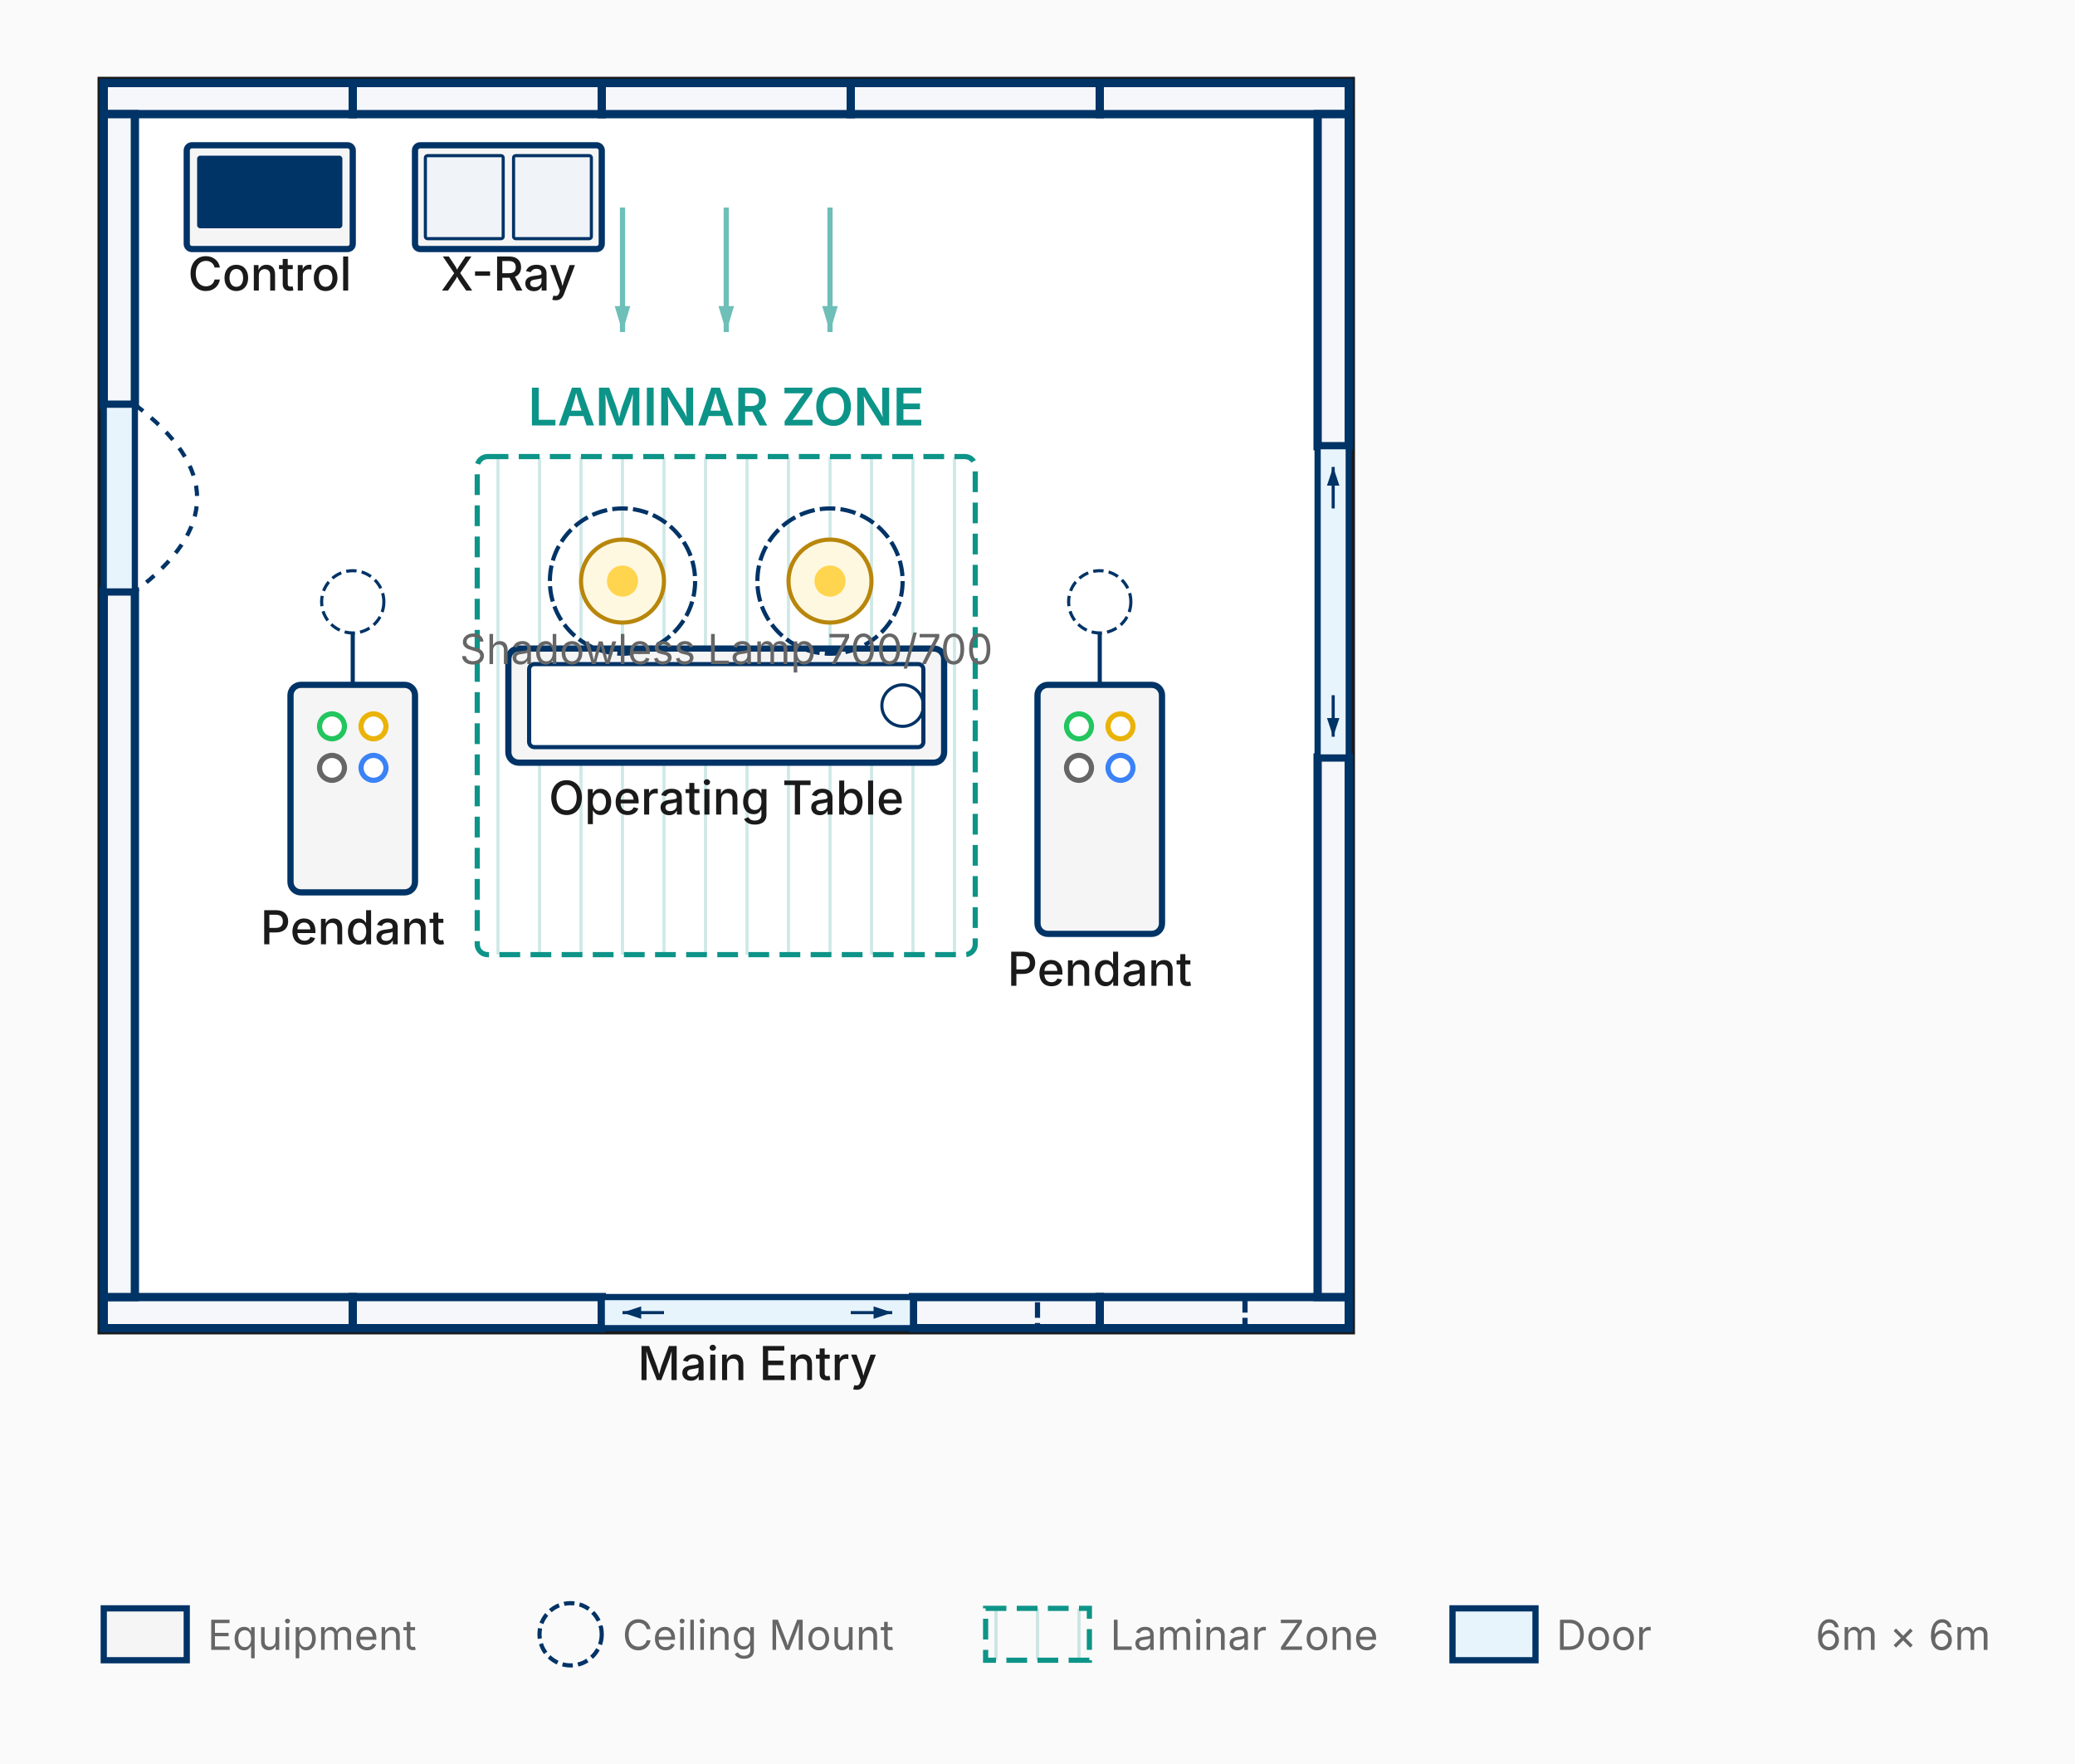
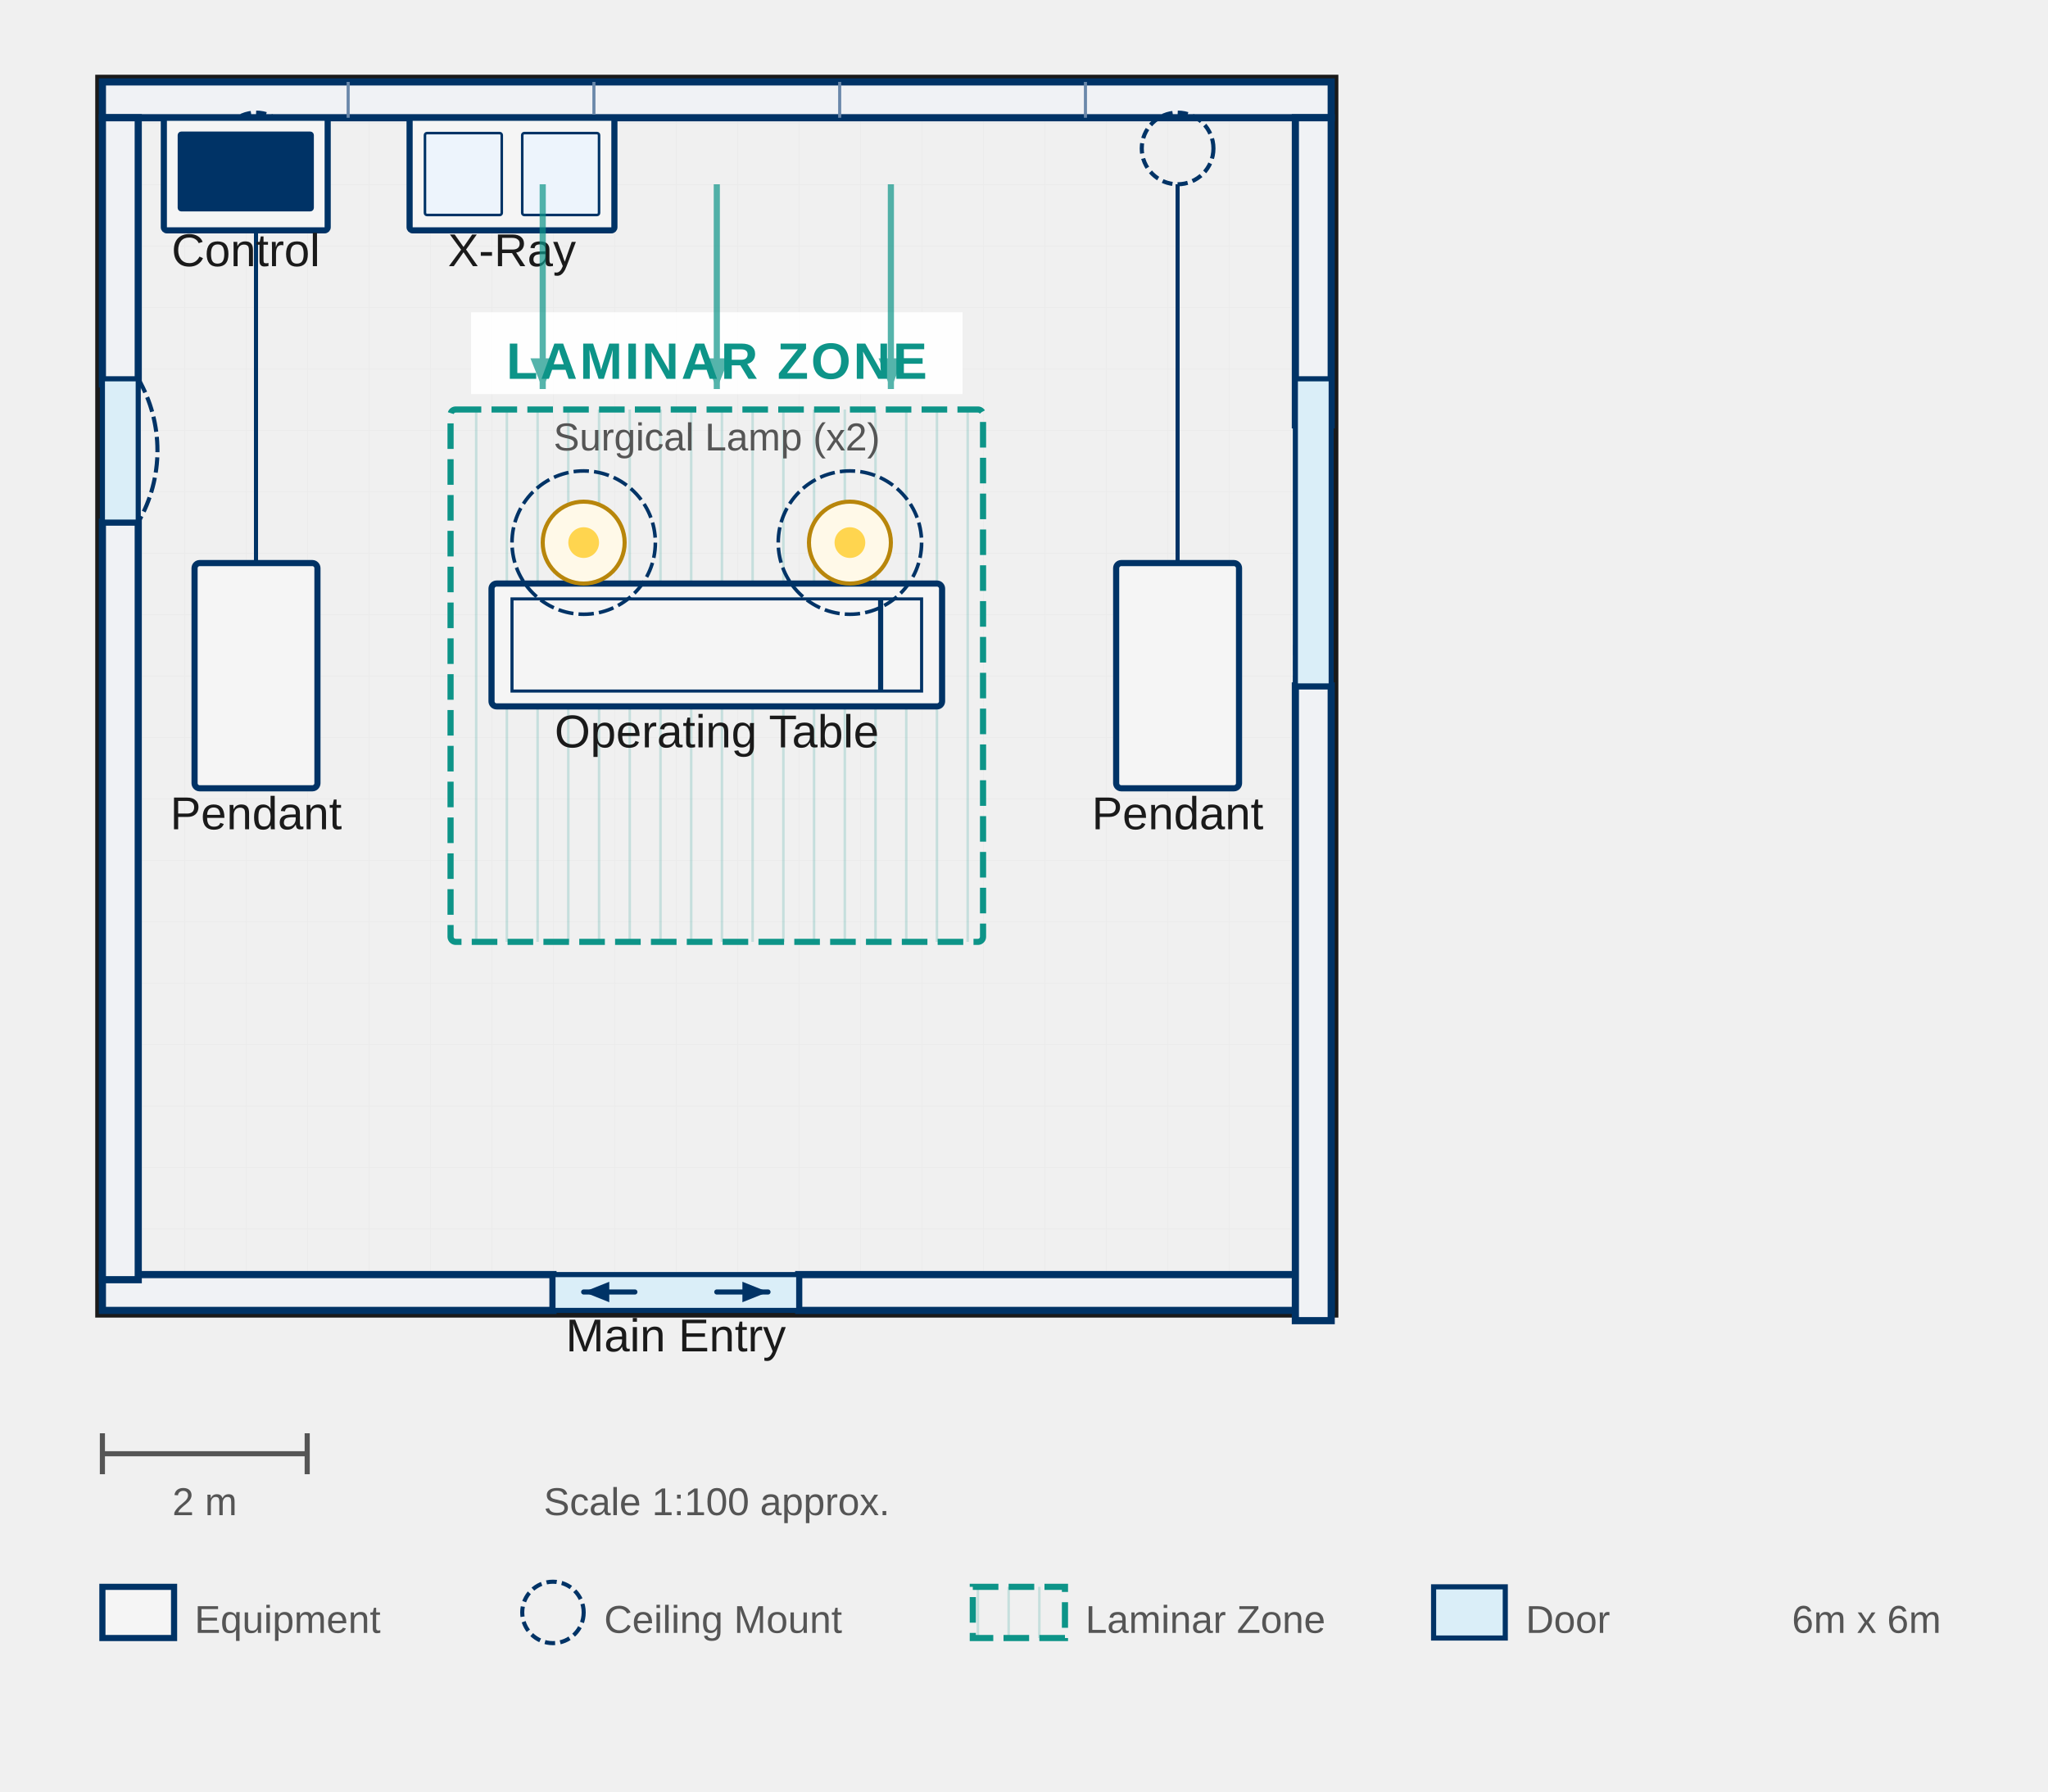
- <svg xmlns="http://www.w3.org/2000/svg" viewBox="0 0 200 170" width="100%" height="auto">
+ <svg xmlns="http://www.w3.org/2000/svg" viewBox="0 0 200 175" width="100%" height="auto">
  <defs>
    <pattern id="grid" width="6" height="6" patternUnits="userSpaceOnUse">
-       <path d="M 6 0 L 0 0 0 6" fill="none" stroke="#e8e8e8" stroke-width="0.2" />
+       <path d="M 6 0 L 0 0 0 6" fill="none" stroke="#ebebeb" stroke-width="0.15" />
    </pattern>
-     <pattern id="laminar-pattern" width="4" height="4" patternUnits="userSpaceOnUse">
-       <line x1="2" y1="0" x2="2" y2="4" stroke="#0d9488" stroke-width="0.3" stroke-opacity="0.2" />
+     <pattern id="laminar-fill" width="3" height="3" patternUnits="userSpaceOnUse">
+       <line x1="1.5" y1="0" x2="1.5" y2="3" stroke="#0d9488" stroke-width="0.25" stroke-opacity="0.18" />
    </pattern>
-     <marker id="arrow" markerWidth="6" markerHeight="4" refX="6" refY="2" orient="auto">
-       <polygon points="0 0, 6 2, 0 4" fill="#003366" />
-     </marker>
-     <marker id="arrow-teal" markerWidth="5" markerHeight="3" refX="5" refY="1.5" orient="auto">
-       <polygon points="0 0, 5 1.5, 0 3" fill="#0d9488" />
+     <marker id="arrow-teal" markerWidth="5" markerHeight="4" refX="5" refY="2" orient="auto">
+       <polygon points="0 0, 5 2, 0 4" fill="#0d9488" />
    </marker>
    <style>
-       .wall-outer { fill: #ffffff; stroke: #1a1a1a; stroke-width: 1.2; }
-       .wall-panel { fill: #f5f7fa; stroke: #003366; stroke-width: 0.8; }
-       .equipment { fill: #f5f5f5; stroke: #003366; stroke-width: 0.6; }
-       .equipment-detail { fill: #ffffff; stroke: #003366; stroke-width: 0.4; }
-       .door { fill: #e8f4fc; stroke: #003366; stroke-width: 0.6; }
-       .door-swing { fill: none; stroke: #003366; stroke-width: 0.4; stroke-dasharray: 1,1; }
-       .laminar-zone { fill: url(#laminar-pattern); stroke: #0d9488; stroke-width: 0.5; stroke-dasharray: 2,1; }
-       .window { fill: none; stroke: #003366; stroke-width: 0.5; stroke-dasharray: 1.5,0.5; }
-       .label { font-family: -apple-system, BlinkMacSystemFont, 'Segoe UI', sans-serif; font-size: 4.5px; fill: #1a1a1a; font-weight: 500; }
-       .label-sm { font-family: -apple-system, BlinkMacSystemFont, 'Segoe UI', sans-serif; font-size: 4px; fill: #666; }
-       .label-zone { font-family: -apple-system, BlinkMacSystemFont, 'Segoe UI', sans-serif; font-size: 5px; fill: #0d9488; font-weight: 600; }
-       .dim-text { font-family: -apple-system, BlinkMacSystemFont, 'Segoe UI', sans-serif; font-size: 4px; fill: #666; }
-       .dim-line { stroke: #888; stroke-width: 0.25; }
-       .gas-o2 { fill: #ffffff; stroke: #22c55e; stroke-width: 0.5; }
-       .gas-air { fill: #ffffff; stroke: #eab308; stroke-width: 0.5; }
-       .gas-vac { fill: #ffffff; stroke: #666; stroke-width: 0.5; }
-       .gas-n2o { fill: #ffffff; stroke: #3b82f6; stroke-width: 0.5; }
+       .wall-outer { fill: none; stroke: #1a1a1a; stroke-width: 1.4; }
+       .wall-fill  { fill: #f0f2f5; stroke: #003366; stroke-width: 0.7; }
+       .equipment  { fill: #f5f5f5; stroke: #003366; stroke-width: 0.6; }
+       .equip-dark { fill: #003366; stroke: #003366; stroke-width: 0.3; }
+       .door       { fill: #daeef8; stroke: #003366; stroke-width: 0.5; }
+       .door-arc   { fill: none; stroke: #003366; stroke-width: 0.4; stroke-dasharray: 1.5,0.5; }
+       .laminar    { fill: url(#laminar-fill); stroke: #0d9488; stroke-width: 0.6;
+                     stroke-dasharray: 2.5,1; }
+       .dim-line   { stroke: #888; stroke-width: 0.25; }
+       .label      { font-family: -apple-system, 'Segoe UI', Arial, sans-serif;
+                     font-size: 4.5px; fill: #1a1a1a; font-weight: 500; }
+       .label-sm   { font-family: -apple-system, 'Segoe UI', Arial, sans-serif;
+                     font-size: 3.8px; fill: #555; }
+       .label-zone { font-family: -apple-system, 'Segoe UI', Arial, sans-serif;
+                     font-size: 5px; fill: #0d9488; font-weight: 700;
+                     letter-spacing: 0.05em; }
+       .label-eq   { font-family: -apple-system, 'Segoe UI', Arial, sans-serif;
+                     font-size: 4px; fill: #003366; font-weight: 600; }
    </style>
  </defs>
-   <rect width="200" height="170" fill="#fafafa" />
-   <g id="floor-plan" transform="translate(10, 8)">
-     <rect x="0" y="0" width="120" height="120" fill="url(#grid)" />
-     <rect x="0" y="0" width="120" height="120" class="wall-outer" />
-     <g id="wall-north">
-       <rect x="0" y="0" width="24" height="3" class="wall-panel" />
-       <rect x="24" y="0" width="24" height="3" class="wall-panel" />
-       <rect x="48" y="0" width="24" height="3" class="wall-panel" />
-       <rect x="72" y="0" width="24" height="3" class="wall-panel" />
-       <rect x="96" y="0" width="24" height="3" class="wall-panel" />
-     </g>
-     <g id="wall-south">
-       <rect x="0" y="117" width="24" height="3" class="wall-panel" />
-       <rect x="24" y="117" width="24" height="3" class="wall-panel" />
-       <rect x="78" y="117" width="18" height="3" class="wall-panel" />
-       <rect x="96" y="117" width="24" height="3" class="wall-panel" />
-     </g>
-     <g id="wall-west">
-       <rect x="0" y="3" width="3" height="28" class="wall-panel" />
-       <rect x="0" y="49" width="3" height="68" class="wall-panel" />
-     </g>
-     <g id="wall-east">
-       <rect x="117" y="3" width="3" height="32" class="wall-panel" />
-       <rect x="117" y="65" width="3" height="52" class="wall-panel" />
-     </g>
-     <g id="laminar-zone">
-       <rect x="36" y="36" width="48" height="48" class="laminar-zone" rx="1" />
-       <rect x="38" y="26" width="44" height="9" fill="white" opacity="0.92" rx="1" />
-       <text x="60" y="33" text-anchor="middle" class="label-zone" font-size="4.5">LAMINAR ZONE</text>
-     </g>
-     <g id="operating-table" transform="translate(39, 54.5)">
-       <rect x="0" y="0" width="42" height="11" class="equipment" rx="1" />
-       <rect x="2" y="1.5" width="38" height="8" class="equipment-detail" rx="0.5" />
-       <circle cx="38" cy="5.5" r="2" fill="none" stroke="#003366" stroke-width="0.3" />
-       <text x="21" y="16" text-anchor="middle" class="label">Operating Table</text>
-     </g>
-     <g id="shadowless-lamps">
-       <g transform="translate(50, 48)">
-         <circle cx="0" cy="0" r="7" fill="none" stroke="#003366" stroke-width="0.4" stroke-dasharray="1.5,0.5" />
-         <circle cx="0" cy="0" r="4" fill="#fff8e1" stroke="#b8860b" stroke-width="0.4" />
-         <circle cx="0" cy="0" r="1.5" fill="#ffd54f" />
-       </g>
-       <g transform="translate(70, 48)">
-         <circle cx="0" cy="0" r="7" fill="none" stroke="#003366" stroke-width="0.4" stroke-dasharray="1.5,0.5" />
-         <circle cx="0" cy="0" r="4" fill="#fff8e1" stroke="#b8860b" stroke-width="0.4" />
-         <circle cx="0" cy="0" r="1.5" fill="#ffd54f" />
-       </g>
-       <text x="60" y="56" text-anchor="middle" class="label-sm" font-size="3.8">Shadowless Lamp 700/700</text>
-     </g>
-     <g id="surgical-pendant" transform="translate(18, 50)">
-       <circle cx="6" cy="0" r="3" fill="none" stroke="#003366" stroke-width="0.3" stroke-dasharray="1,0.5" />
-       <line x1="6" y1="3" x2="6" y2="8" stroke="#003366" stroke-width="0.4" />
-       <rect x="0" y="8" width="12" height="20" class="equipment" rx="1" />
-       <circle cx="4" cy="12" r="1.2" class="gas-o2" />
-       <circle cx="8" cy="12" r="1.2" class="gas-air" />
-       <circle cx="4" cy="16" r="1.2" class="gas-vac" />
-       <circle cx="8" cy="16" r="1.2" class="gas-n2o" />
-       <text x="6" y="33" text-anchor="middle" class="label">Pendant</text>
-     </g>
-     <g id="anesthesia-pendant" transform="translate(90, 50)">
-       <circle cx="6" cy="0" r="3" fill="none" stroke="#003366" stroke-width="0.3" stroke-dasharray="1,0.5" />
-       <line x1="6" y1="3" x2="6" y2="8" stroke="#003366" stroke-width="0.4" />
-       <rect x="0" y="8" width="12" height="24" class="equipment" rx="1" />
-       <circle cx="4" cy="12" r="1.2" class="gas-o2" />
-       <circle cx="8" cy="12" r="1.2" class="gas-air" />
-       <circle cx="4" cy="16" r="1.2" class="gas-vac" />
-       <circle cx="8" cy="16" r="1.2" class="gas-n2o" />
-       <text x="6" y="37" text-anchor="middle" class="label">Pendant</text>
-     </g>
-     <g id="control-panel" transform="translate(8, 6)">
-       <rect x="0" y="0" width="16" height="10" class="equipment" rx="0.5" />
-       <rect x="1" y="1" width="14" height="7" fill="#003366" rx="0.3" />
-       <text x="8" y="14" text-anchor="middle" class="label">Control</text>
-     </g>
-     <g id="xray-viewer" transform="translate(30, 6)">
-       <rect x="0" y="0" width="18" height="10" class="equipment" rx="0.5" />
-       <rect x="1" y="1" width="7.5" height="8" fill="#f0f4f8" stroke="#003366" stroke-width="0.3" rx="0.2" />
-       <rect x="9.5" y="1" width="7.5" height="8" fill="#f0f4f8" stroke="#003366" stroke-width="0.3" rx="0.2" />
-       <text x="9" y="14" text-anchor="middle" class="label">X-Ray</text>
-     </g>
-     <g id="door-main">
-       <rect x="48" y="117" width="30" height="3" class="door" />
-       <path d="M 54 118.5 L 50 118.5" stroke="#003366" stroke-width="0.3" marker-end="url(#arrow)" />
-       <path d="M 72 118.5 L 76 118.5" stroke="#003366" stroke-width="0.3" marker-end="url(#arrow)" />
-       <text x="63" y="125" text-anchor="middle" class="label">Main Entry</text>
-     </g>
-     <g id="door-sterile">
-       <rect x="117" y="35" width="3" height="30" class="door" />
-       <path d="M 118.5 41 L 118.5 37" stroke="#003366" stroke-width="0.3" marker-end="url(#arrow)" />
-       <path d="M 118.5 59 L 118.5 63" stroke="#003366" stroke-width="0.3" marker-end="url(#arrow)" />
-     </g>
-     <g id="door-emergency">
-       <rect x="0" y="31" width="3" height="18" class="door" />
-       <path d="M 3 31 Q 15 40 3 49" class="door-swing" />
-     </g>
-     <g id="observation-window">
-       <rect x="90" y="117" width="20" height="3" class="window" fill="#e0f2fe" fill-opacity="0.5" />
-     </g>
-     <g id="airflow" opacity="0.6">
-       <path d="M 50 12 L 50 24" stroke="#0d9488" stroke-width="0.5" marker-end="url(#arrow-teal)" />
-       <path d="M 60 12 L 60 24" stroke="#0d9488" stroke-width="0.5" marker-end="url(#arrow-teal)" />
-       <path d="M 70 12 L 70 24" stroke="#0d9488" stroke-width="0.5" marker-end="url(#arrow-teal)" />
-     </g>
+   <rect x="10" y="8" width="120" height="120" fill="url(#grid)" />
+   <rect x="10" y="8" width="120" height="120" class="wall-outer" />
+   <rect x="10" y="8" width="120" height="3.5" class="wall-fill" />
+   <line x1="34" y1="8" x2="34" y2="11.5" stroke="#6a88aa" stroke-width="0.3" />
+   <line x1="58" y1="8" x2="58" y2="11.5" stroke="#6a88aa" stroke-width="0.3" />
+   <line x1="82" y1="8" x2="82" y2="11.5" stroke="#6a88aa" stroke-width="0.3" />
+   <line x1="106" y1="8" x2="106" y2="11.5" stroke="#6a88aa" stroke-width="0.3" />
+   <rect x="10" y="124.5" width="44" height="3.5" class="wall-fill" />
+   <rect x="78" y="124.5" width="52" height="3.5" class="wall-fill" />
+   <rect x="10" y="11.5" width="3.5" height="26" class="wall-fill" />
+   <rect x="10" y="51" width="3.5" height="74" class="wall-fill" />
+   <rect x="126.5" y="11.5" width="3.5" height="30" class="wall-fill" />
+   <rect x="126.5" y="67" width="3.5" height="62" class="wall-fill" />
+   <rect x="44" y="40" width="52" height="52" class="laminar" rx="0.5" />
+   <rect x="46" y="30.5" width="48" height="8" fill="white" fill-opacity="0.9" />
+   <text x="70" y="37" text-anchor="middle" class="label-zone">LAMINAR ZONE</text>
+   <rect x="48" y="57" width="44" height="12" class="equipment" rx="0.5" />
+   <rect x="50" y="58.5" width="40" height="9" fill="none" stroke="#003366" stroke-width="0.3" />
+   <line x1="86" y1="58.5" x2="86" y2="67.5" stroke="#003366" stroke-width="0.5" />
+   <text x="70" y="73" text-anchor="middle" class="label">Operating Table</text>
+   <g transform="translate(57, 53)">
+     <circle cx="0" cy="0" r="7" fill="none" stroke="#003366" stroke-width="0.35" stroke-dasharray="1.5,0.5" />
+     <circle cx="0" cy="0" r="4" fill="#fff9e8" stroke="#b8860b" stroke-width="0.4" />
+     <circle cx="0" cy="0" r="1.5" fill="#ffd54f" />
  </g>
-   <g id="simple-legend" transform="translate(10, 155)">
-     <rect x="0" y="0" width="8" height="5" class="equipment" />
-     <text x="10" y="4" class="label-sm">Equipment</text>
-     <circle cx="45" cy="2.5" r="3" fill="none" stroke="#003366" stroke-width="0.4" stroke-dasharray="1,0.5" />
-     <text x="50" y="4" class="label-sm">Ceiling Mount</text>
-     <rect x="85" y="0" width="10" height="5" class="laminar-zone" />
-     <text x="97" y="4" class="label-sm">Laminar Zone</text>
-     <rect x="130" y="0" width="8" height="5" class="door" />
-     <text x="140" y="4" class="label-sm">Door</text>
-     <text x="165" y="4" class="label-sm" fill="#666">6m × 6m</text>
+   <g transform="translate(83, 53)">
+     <circle cx="0" cy="0" r="7" fill="none" stroke="#003366" stroke-width="0.35" stroke-dasharray="1.5,0.5" />
+     <circle cx="0" cy="0" r="4" fill="#fff9e8" stroke="#b8860b" stroke-width="0.4" />
+     <circle cx="0" cy="0" r="1.5" fill="#ffd54f" />
+   </g>
+   <text x="70" y="44" text-anchor="middle" class="label-sm">Surgical Lamp (x2)</text>
+   <circle cx="25" cy="14.5" r="3.5" fill="none" stroke="#003366" stroke-width="0.4" stroke-dasharray="1,0.5" />
+   <line x1="25" y1="18" x2="25" y2="55" stroke="#003366" stroke-width="0.4" />
+   <rect x="19" y="55" width="12" height="22" class="equipment" rx="0.5" />
+   <text x="25" y="81" text-anchor="middle" class="label">Pendant</text>
+   <circle cx="115" cy="14.5" r="3.5" fill="none" stroke="#003366" stroke-width="0.4" stroke-dasharray="1,0.5" />
+   <line x1="115" y1="18" x2="115" y2="55" stroke="#003366" stroke-width="0.4" />
+   <rect x="109" y="55" width="12" height="22" class="equipment" rx="0.5" />
+   <text x="115" y="81" text-anchor="middle" class="label">Pendant</text>
+   <rect x="16" y="11.5" width="16" height="11" class="equipment" rx="0.3" />
+   <rect x="17.5" y="13" width="13" height="7.5" class="equip-dark" rx="0.2" />
+   <text x="24" y="26" text-anchor="middle" class="label">Control</text>
+   <rect x="40" y="11.5" width="20" height="11" class="equipment" rx="0.3" />
+   <rect x="41.5" y="13" width="7.5" height="8" fill="#edf4fc" stroke="#003366" stroke-width="0.25" rx="0.2" />
+   <rect x="51" y="13" width="7.5" height="8" fill="#edf4fc" stroke="#003366" stroke-width="0.25" rx="0.2" />
+   <text x="50" y="26" text-anchor="middle" class="label">X-Ray</text>
+   <rect x="54" y="124.5" width="24" height="3.5" class="door" />
+   <path d="M 62 126.2 L 57 126.2" stroke="#003366" stroke-width="0.5" fill="none" stroke-linecap="round" />
+   <polygon points="57,126.2 59.5,125.2 59.5,127.2" fill="#003366" />
+   <path d="M 70 126.2 L 75 126.2" stroke="#003366" stroke-width="0.5" fill="none" stroke-linecap="round" />
+   <polygon points="75,126.2 72.5,125.2 72.5,127.2" fill="#003366" />
+   <text x="66" y="132" text-anchor="middle" class="label">Main Entry</text>
+   <rect x="10" y="37" width="3.5" height="14" class="door" />
+   <path d="M 13.5 37 A 14 14 0 0 1 13.5 51" class="door-arc" />
+   <rect x="126.5" y="37" width="3.5" height="30" class="door" />
+   <path d="M 126.5 41 L 126.5 37" stroke="#003366" stroke-width="0.4" stroke-dasharray="1,0.5" />
+   <path d="M 126.5 63 L 126.5 67" stroke="#003366" stroke-width="0.4" stroke-dasharray="1,0.5" />
+   <path d="M 53 18 L 53 38" stroke="#0d9488" stroke-width="0.6" marker-end="url(#arrow-teal)" opacity="0.7" />
+   <path d="M 70 18 L 70 38" stroke="#0d9488" stroke-width="0.6" marker-end="url(#arrow-teal)" opacity="0.7" />
+   <path d="M 87 18 L 87 38" stroke="#0d9488" stroke-width="0.6" marker-end="url(#arrow-teal)" opacity="0.7" />
+   <line x1="10" y1="142" x2="30" y2="142" stroke="#555" stroke-width="0.5" />
+   <line x1="10" y1="140" x2="10" y2="144" stroke="#555" stroke-width="0.5" />
+   <line x1="30" y1="140" x2="30" y2="144" stroke="#555" stroke-width="0.5" />
+   <text x="20" y="148" text-anchor="middle" class="label-sm">2 m</text>
+   <text x="70" y="148" text-anchor="middle" class="label-sm">Scale 1:100 approx.</text>
+   <g transform="translate(10, 155)">
+     <rect x="0" y="0" width="7" height="5" class="equipment" />
+     <text x="9" y="4.5" class="label-sm">Equipment</text>
+     <circle cx="44" cy="2.5" r="3" fill="none" stroke="#003366" stroke-width="0.4" stroke-dasharray="1,0.5" />
+     <text x="49" y="4.5" class="label-sm">Ceiling Mount</text>
+     <rect x="85" y="0" width="9" height="5" class="laminar" />
+     <text x="96" y="4.5" class="label-sm">Laminar Zone</text>
+     <rect x="130" y="0" width="7" height="5" class="door" />
+     <text x="139" y="4.5" class="label-sm">Door</text>
+     <text x="165" y="4.5" class="label-sm" fill="#555">6m x 6m</text>
  </g>
</svg>
